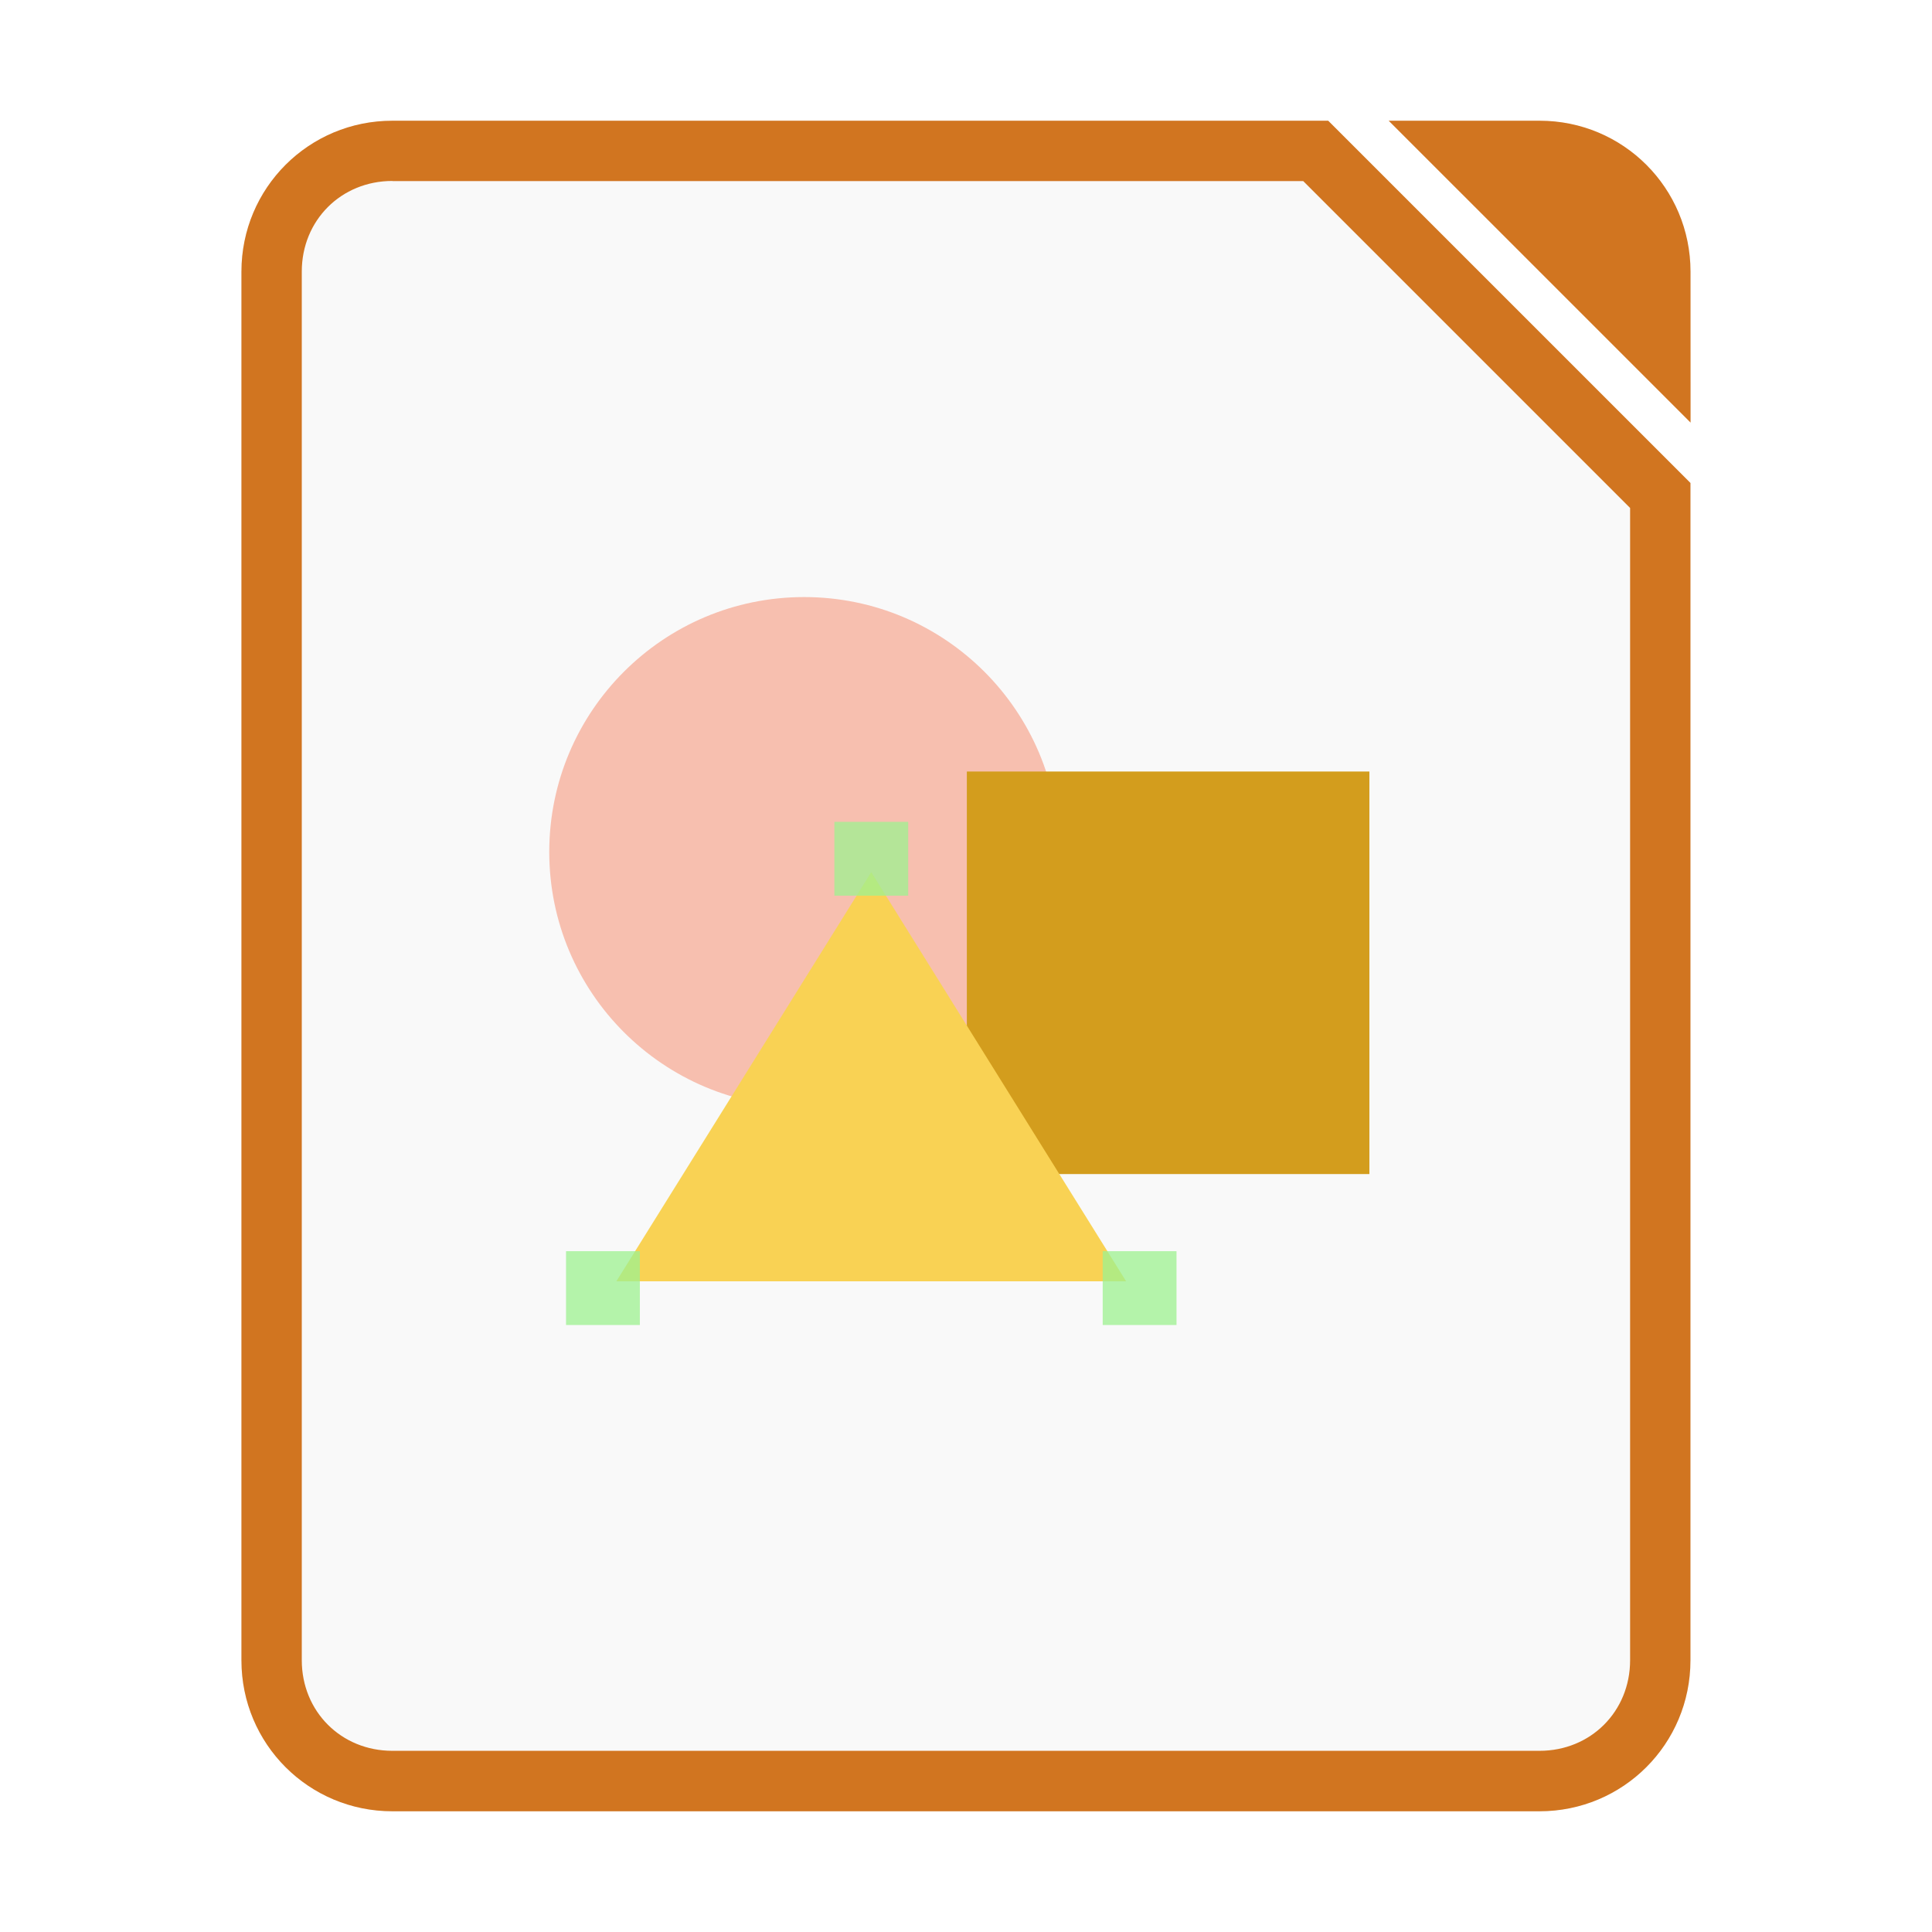
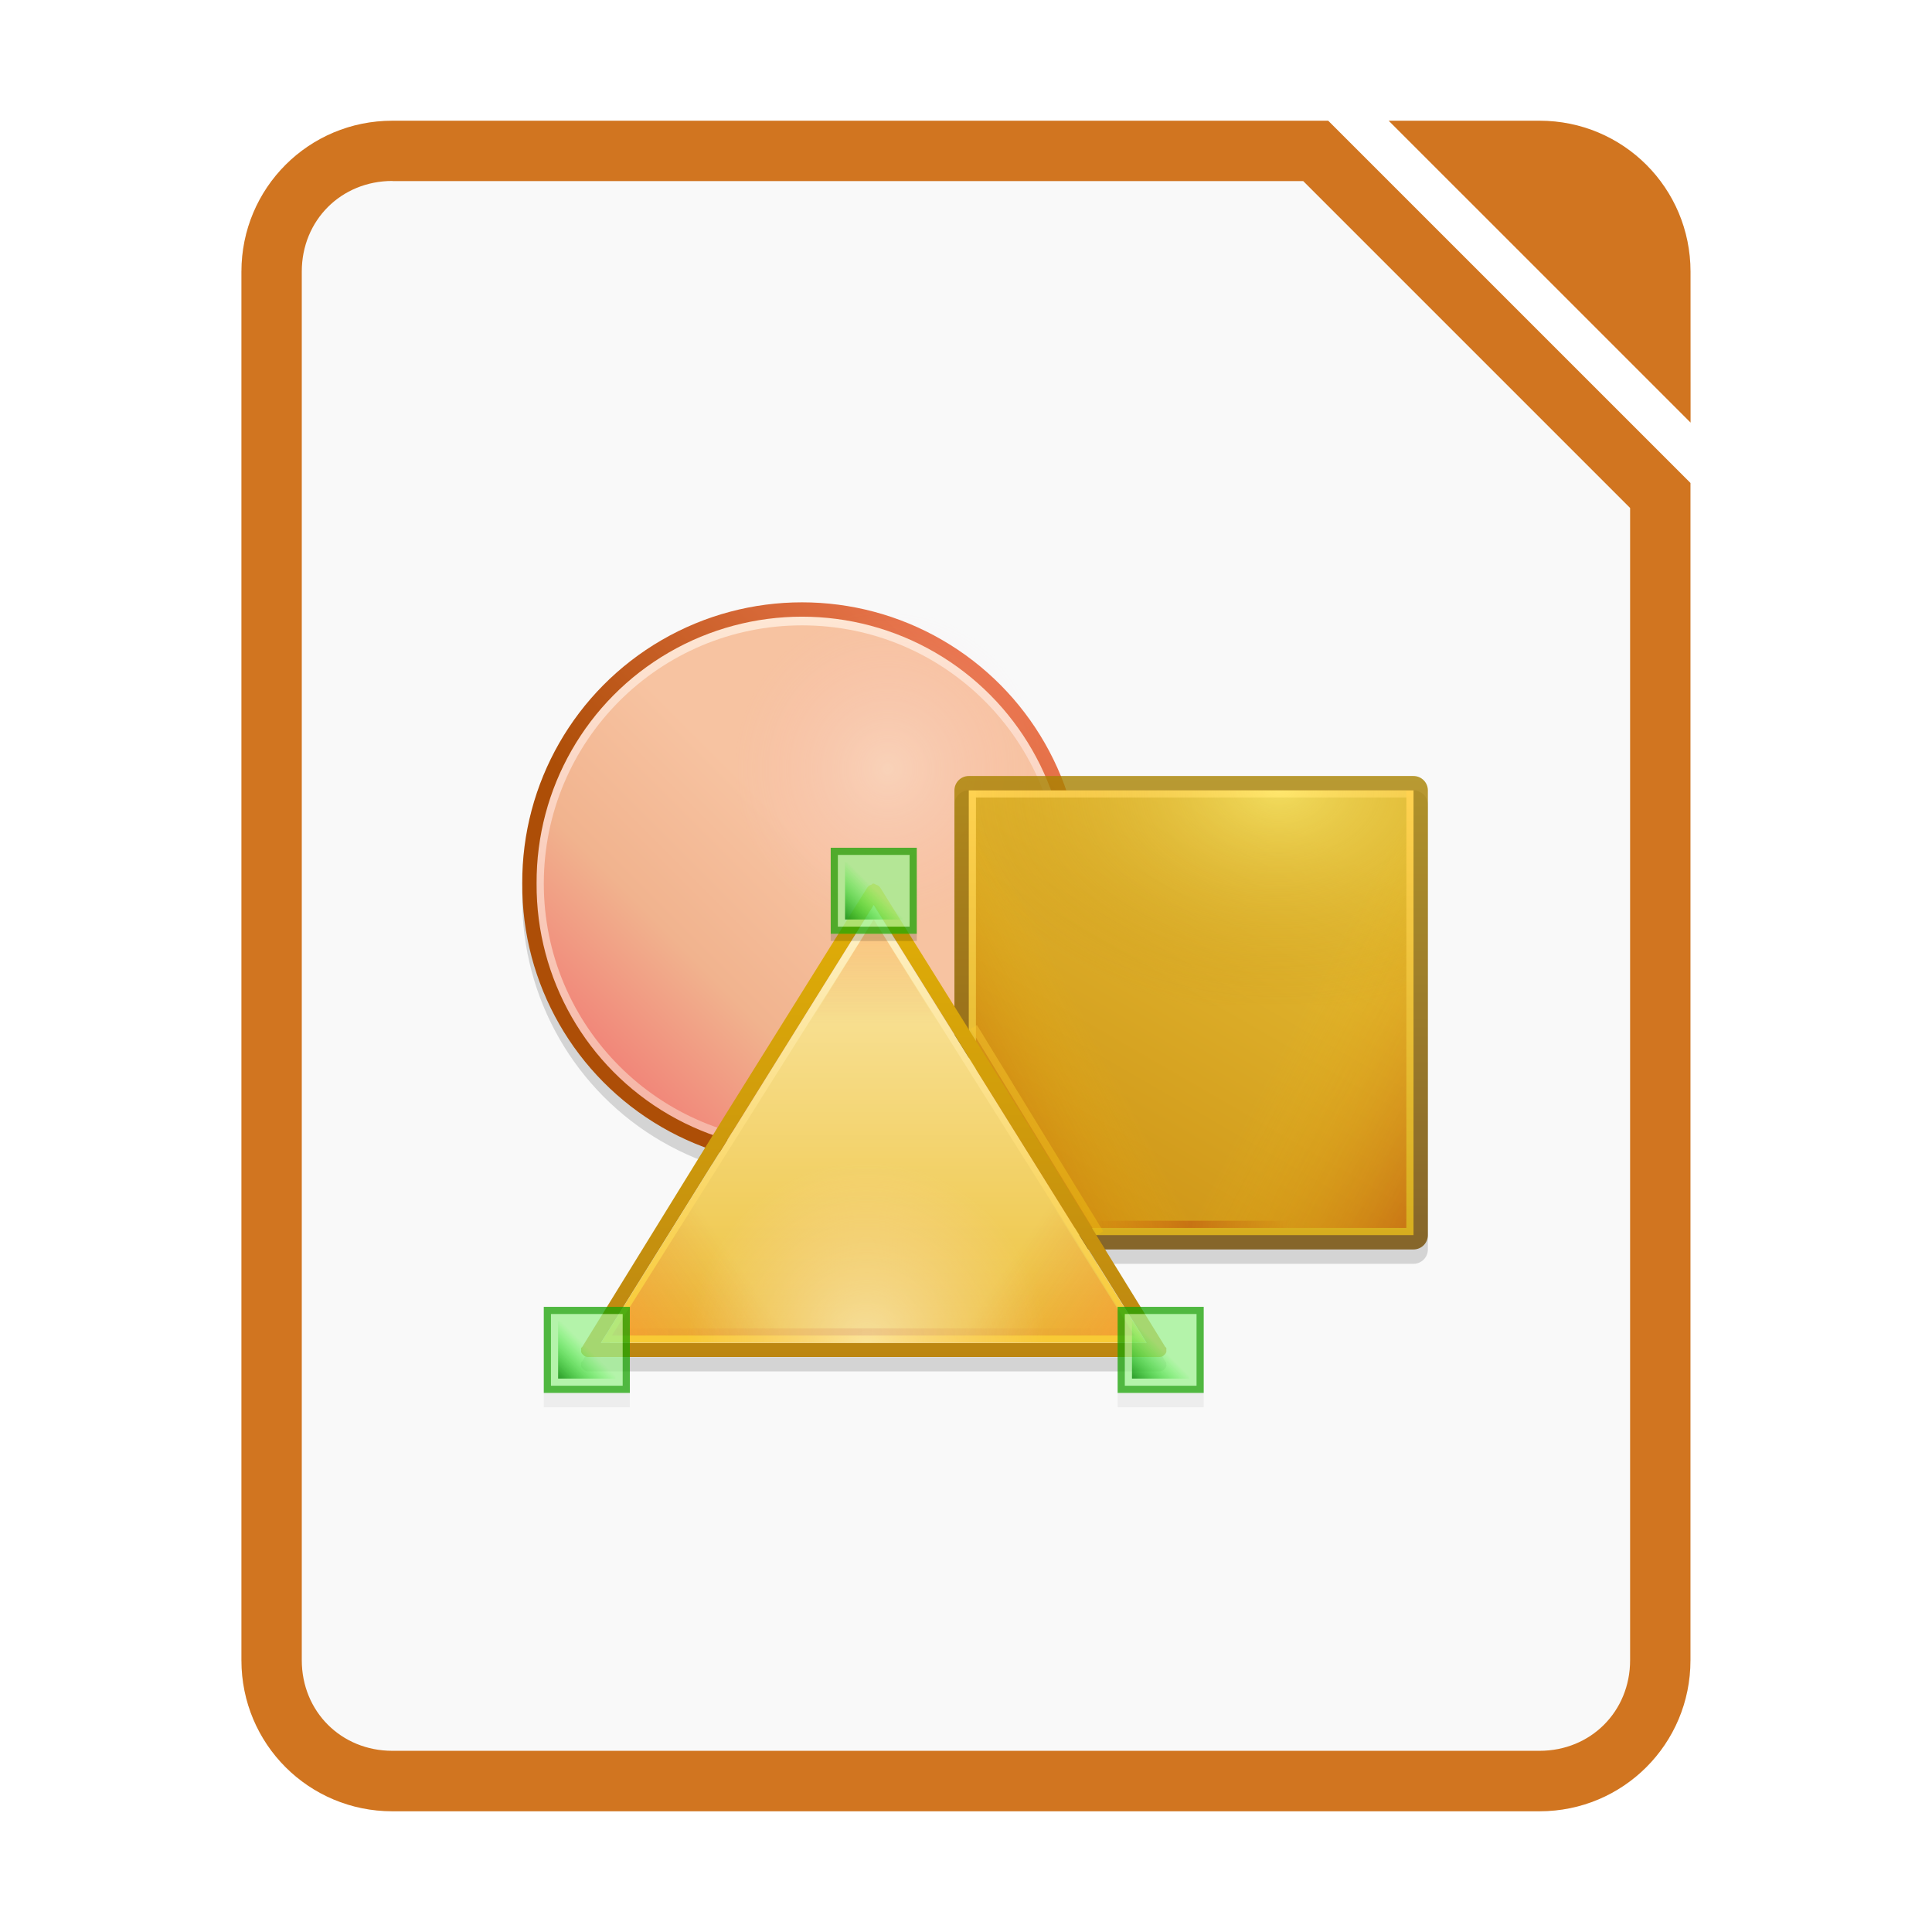
- <svg xmlns="http://www.w3.org/2000/svg" xmlns:xlink="http://www.w3.org/1999/xlink" width="64" height="64" version="1.1" viewBox="0 0 16.933 16.933">
-   <path d="m3.439 1.058c-0.733 0-1.323 0.59-1.323 1.323v12.171c0 0.733 0.59 1.323 1.323 1.323h10.054c0.733 0 1.323-0.59 1.323-1.323v-10.319l-3.175-3.175z" fill="#f9f9f9" fill-rule="evenodd" stroke-width=".265" style="paint-order:stroke fill markers" />
-   <path d="m3.439 1.058c-0.733 0-1.323 0.59-1.323 1.323v12.171c0 0.733 0.59 1.323 1.323 1.323h10.054c0.733 0 1.323-0.59 1.323-1.323v-10.319l-3.175-3.175zm0 0.529h7.983l2.865 2.865v10.099c0 0.449-0.345 0.794-0.794 0.794h-10.054c-0.449 0-0.794-0.345-0.794-0.794v-12.171c0-0.449 0.345-0.794 0.794-0.794z" color="#000000" color-rendering="auto" dominant-baseline="auto" fill="#d17520" image-rendering="auto" shape-rendering="auto" solid-color="#000000" style="font-feature-settings:normal;font-variant-alternates:normal;font-variant-caps:normal;font-variant-ligatures:normal;font-variant-numeric:normal;font-variant-position:normal;isolation:auto;mix-blend-mode:normal;paint-order:fill markers stroke;shape-padding:0;text-decoration-color:#000000;text-decoration-line:none;text-decoration-style:solid;text-indent:0;text-orientation:mixed;text-transform:none;white-space:normal" />
-   <path d="m12.171 1.058 2.646 2.646-3.75e-4 -1.323c-2.08e-4 -0.733-0.59-1.323-1.323-1.323z" fill="#d17520" fill-rule="evenodd" style="paint-order:stroke fill markers" />
-   <g>
-     <path d="m9.282 7.467a2.234 2.234 0 1 1-4.468 0 2.234 2.234 0 1 1 4.468 0z" color="#000000" enable-background="new" fill="#f7bfaf" />
-     <rect x="8.474" y="6.762" width="3.528" height="3.528" color="#000000" enable-background="new" fill="#d39d1d" />
-     <path d="m9.87 11.23h-4.468l2.234-3.586 1.117 1.793z" color="#000000" enable-background="new" fill="#f9d254" />
+ <svg xmlns="http://www.w3.org/2000/svg" xmlns:xlink="http://www.w3.org/1999/xlink" id="svg12705" viewBox="0 0 16.933 16.933" version="1.1" height="64" width="64">
+   <defs id="defs12709">
+     <clipPath clipPathUnits="userSpaceOnUse" id="clipPath994-5">
+       <path style="color:#000000;display:inline;overflow:visible;visibility:visible;fill:#cdcdcd;fill-opacity:1;fill-rule:nonzero;stroke:none;stroke-width:2;stroke-miterlimit:4;stroke-dasharray:none;stroke-opacity:1;marker:none;enable-background:accumulate" d="m 335.731,62 c -8.824,0 -9.774,0.906 -9.73,9.748 V 84 96.252 c -0.043,8.842 0.906,9.748 9.73,9.748 h 16.539 c 8.824,0 9.73,-0.906 9.73,-9.748 V 84 71.748 C 362.001,62.906 361.094,62 352.27,62 Z" id="path996-3" />
+     </clipPath>
+     <clipPath clipPathUnits="userSpaceOnUse" id="clipPath971">
+       <path style="color:#000000;display:inline;overflow:visible;visibility:visible;opacity:1;fill:#46a926;fill-opacity:1;fill-rule:nonzero;stroke:none;stroke-width:2;stroke-miterlimit:4;stroke-dasharray:none;stroke-opacity:1;marker:none;enable-background:accumulate" d="m 327.865,189 c -4.412,0 -4.887,0.453 -4.865,4.874 V 200 206.126 C 322.978,210.547 323.453,211 327.865,211 h 8.27 C 340.547,211 341,210.547 341,206.126 V 200 193.874 C 341,189.453 340.547,189 336.135,189 Z" id="path973" />
+     </clipPath>
+     <clipPath clipPathUnits="userSpaceOnUse" id="clipPath983">
+       <path id="path985" d="m 325.096,237 c -2.808,0 -3.11,0.288 -3.096,3.102 V 244 v 3.898 c -0.014,2.813 0.288,3.102 3.096,3.102 h 5.808 C 333.712,251 334,250.712 334,247.898 V 244 240.102 C 334,237.288 333.712,237 330.904,237 Z" style="color:#000000;display:inline;overflow:visible;visibility:visible;opacity:1;fill:#46a926;fill-opacity:1;fill-rule:nonzero;stroke:none;stroke-width:2;stroke-miterlimit:4;stroke-dasharray:none;stroke-opacity:1;marker:none;enable-background:accumulate" />
+     </clipPath>
+     <clipPath clipPathUnits="userSpaceOnUse" id="clipPath959">
+       <path style="color:#000000;display:inline;overflow:visible;visibility:visible;opacity:1;fill:#46a926;fill-opacity:1;fill-rule:nonzero;stroke:none;stroke-width:2;stroke-miterlimit:4;stroke-dasharray:none;stroke-opacity:1;marker:none;enable-background:accumulate" d="m 330.193,134 c -5.615,0 -6.22,0.577 -6.192,6.204 v 7.796 7.796 c -0.028,5.627 0.577,6.204 6.192,6.204 h 11.615 c 5.615,0 6.192,-0.577 6.192,-6.204 v -7.796 -7.796 c 0,-5.627 -0.577,-6.204 -6.192,-6.204 z" id="path961" />
+     </clipPath>
+     <linearGradient x1="1180.158" y1="688.526" x2="1180.158" y2="658.132" id="linearGradient21768-9" xlink:href="#linearGradient11255" gradientUnits="userSpaceOnUse" gradientTransform="matrix(2.047122,0,0,2.047122,-2294.328,-1241.3)" />
+     <linearGradient id="linearGradient11255">
+       <stop id="stop11257" style="stop-color:#f6b7a8;stop-opacity:1" offset="0" />
+       <stop id="stop11259" style="stop-color:#fee9d6;stop-opacity:1" offset="1" />
+     </linearGradient>
+     <linearGradient x1="1179.257" y1="678.058" x2="1195.142" y2="662.173" id="linearGradient21770-9" xlink:href="#linearGradient11332" gradientUnits="userSpaceOnUse" gradientTransform="matrix(2.047122,0,0,2.047122,-2294.328,-1241.3)" />
+     <linearGradient id="linearGradient11332">
+       <stop id="stop11334" style="stop-color:#ad4e07;stop-opacity:1" offset="0" />
+       <stop id="stop11336" style="stop-color:#e9744d;stop-opacity:1" offset="1" />
+     </linearGradient>
+     <linearGradient x1="1183.469" y1="671.49" x2="1168" y2="686.958" id="linearGradient21772-7" xlink:href="#linearGradient9658" gradientUnits="userSpaceOnUse" gradientTransform="matrix(1.939381,0,0,1.939381,-2166.702,-1168.518)" />
+     <linearGradient id="linearGradient9658">
+       <stop id="stop9660" style="stop-color:#f7c3a1;stop-opacity:1" offset="0" />
+       <stop id="stop9664" style="stop-color:#f1b38e;stop-opacity:1" offset="0.472" />
+       <stop id="stop9662" style="stop-color:#f17571;stop-opacity:1" offset="1" />
+     </linearGradient>
+     <radialGradient cx="-2578.688" cy="-1363.409" r="10" fx="-2578.688" fy="-1363.409" id="radialGradient21774-5" xlink:href="#linearGradient9652" gradientUnits="userSpaceOnUse" gradientTransform="matrix(1.901054,-2.2820059e-5,2.3600442e-5,1.968557,5043.403,2811.211)" />
+     <linearGradient id="linearGradient9652">
+       <stop id="stop9654" style="stop-color:#ffffff;stop-opacity:1" offset="0" />
+       <stop id="stop9656" style="stop-color:#ffbcd5;stop-opacity:0" offset="1" />
+     </linearGradient>
+     <linearGradient x1="1079.546" y1="-2650.276" x2="1079.546" y2="-2617.534" id="linearGradient21776" xlink:href="#linearGradient11458" gradientUnits="userSpaceOnUse" gradientTransform="matrix(1.777764,0,0,1.805115,-1712.832,4912.253)" />
+     <linearGradient id="linearGradient11458">
+       <stop id="stop11460" style="stop-color:#a88200;stop-opacity:1" offset="0" />
+       <stop id="stop11462" style="stop-color:#724a00;stop-opacity:1" offset="1" />
+     </linearGradient>
+     <linearGradient x1="1171.25" y1="-1513.388" x2="1171.25" y2="-1575.638" id="linearGradient21778" xlink:href="#linearGradient11513" gradientUnits="userSpaceOnUse" gradientTransform="matrix(0.8888821,0,0,0.8888821,-835.5049,1530.537)" />
+     <linearGradient id="linearGradient11513">
+       <stop id="stop11515" style="stop-color:#d7ae1e;stop-opacity:1" offset="0" />
+       <stop id="stop11517" style="stop-color:#ffd251;stop-opacity:1" offset="1" />
+     </linearGradient>
+     <linearGradient x1="1171" y1="-1562.104" x2="1138" y2="-1504.947" id="linearGradient21780" xlink:href="#linearGradient11503" gradientUnits="userSpaceOnUse" gradientTransform="matrix(0.8888821,0,0,0.8888821,-835.5049,1530.537)" />
+     <linearGradient id="linearGradient11503">
+       <stop id="stop11505" style="stop-color:#e4bc33;stop-opacity:1" offset="0" />
+       <stop id="stop11507" style="stop-color:#cd9215;stop-opacity:1" offset="1" />
+     </linearGradient>
+     <linearGradient x1="529.25" y1="-1568.638" x2="535" y2="-1574.638" id="linearGradient21782" xlink:href="#linearGradient9569" gradientUnits="userSpaceOnUse" gradientTransform="matrix(2.222205,0,0,4.444428,-1380.923,7155.898)" />
+     <linearGradient id="linearGradient9569">
+       <stop id="stop9571" style="stop-color:#b42c00;stop-opacity:1" offset="0" />
+       <stop id="stop9573" style="stop-color:#ffc600;stop-opacity:0" offset="1" />
+     </linearGradient>
+     <linearGradient x1="529.25" y1="-1568.638" x2="535" y2="-1574.638" id="linearGradient21784" xlink:href="#linearGradient9569" gradientUnits="userSpaceOnUse" gradientTransform="matrix(2.222205,0,0,4.444428,-1023.503,7155.898)" />
+     <linearGradient x1="1065.75" y1="-1561.392" x2="1065.75" y2="-1495.638" id="linearGradient21786" xlink:href="#linearGradient16819" gradientUnits="userSpaceOnUse" gradientTransform="matrix(0.8888821,0,0,0.8888821,-835.7258,1529.648)" />
+     <linearGradient id="linearGradient16819">
+       <stop id="stop16821" style="stop-color:#e2b006;stop-opacity:1" offset="0" />
+       <stop id="stop16823" style="stop-color:#bc8611;stop-opacity:1" offset="1" />
+     </linearGradient>
+     <linearGradient x1="1162.591" y1="900.186" x2="1162.591" y2="887.434" id="linearGradient21788-7" xlink:href="#linearGradient11674" gradientUnits="userSpaceOnUse" gradientTransform="matrix(4.134297,0,0,3.831669,-4664.683,-3252.822)" />
+     <linearGradient id="linearGradient11674">
+       <stop id="stop11676" style="stop-color:#f8ca35;stop-opacity:1" offset="0" />
+       <stop id="stop11678" style="stop-color:#fef0c4;stop-opacity:1" offset="1" />
+     </linearGradient>
+     <linearGradient x1="1162.175" y1="900.717" x2="1162.175" y2="887.071" id="linearGradient21790-1" xlink:href="#linearGradient11612" gradientUnits="userSpaceOnUse" gradientTransform="matrix(3.971108,0,0,3.643226,-4475.049,-3083.979)" />
+     <linearGradient id="linearGradient11612">
+       <stop id="stop11614" style="stop-color:#edc33e;stop-opacity:1" offset="0" />
+       <stop id="stop11616" style="stop-color:#fae6a5;stop-opacity:1" offset="1" />
+     </linearGradient>
+     <linearGradient id="linearGradient11704">
+       <stop id="stop11706" style="stop-color:#ff6a1e;stop-opacity:1" offset="0" />
+       <stop id="stop11708" style="stop-color:#d45500;stop-opacity:0" offset="1" />
+     </linearGradient>
+     <radialGradient cx="-1535.455" cy="-853" r="10" fx="-1535.455" fy="-853" id="radialGradient21796-5" xlink:href="#linearGradient10138" gradientUnits="userSpaceOnUse" gradientTransform="matrix(-2.302587,0,0,-2.222205,-3336.537,-2034.03)" />
+     <linearGradient id="linearGradient10138">
+       <stop id="stop10140" style="stop-color:#ffffff;stop-opacity:1" offset="0" />
+       <stop id="stop10142" style="stop-color:#ffd5d5;stop-opacity:0" offset="1" />
+     </linearGradient>
+     <linearGradient x1="1162" y1="889.006" x2="1162" y2="900.717" id="linearGradient21798-3" xlink:href="#linearGradient11704" gradientUnits="userSpaceOnUse" gradientTransform="matrix(0.9791748,0,0,0.9108019,-998.425,-661.5087)" />
+     <linearGradient x1="-17" y1="-1194.638" x2="144" y2="-1194.638" id="linearGradient21800" xlink:href="#linearGradient11804" gradientUnits="userSpaceOnUse" gradientTransform="matrix(0.1545882,0,0,0.8888821,168.8964,1245.206)" />
+     <linearGradient id="linearGradient11804">
+       <stop id="stop11806" style="stop-color:#d40000;stop-opacity:0" offset="0" />
+       <stop id="stop11808" style="stop-color:#aa0000;stop-opacity:1" offset="0.493" />
+       <stop id="stop11810" style="stop-color:#aa0000;stop-opacity:0" offset="1" />
+     </linearGradient>
+     <linearGradient id="linearGradient8903">
+       <stop id="stop8905" style="stop-color:#008000;stop-opacity:1" offset="0" />
+       <stop id="stop8907" style="stop-color:#00ff00;stop-opacity:0" offset="1" />
+     </linearGradient>
+     <linearGradient x1="-17" y1="-1194.638" x2="144" y2="-1194.638" id="linearGradient21804" xlink:href="#linearGradient11804" gradientUnits="userSpaceOnUse" gradientTransform="matrix(0.3975134,0,0,0.8888821,112.3559,1258.539)" />
+     <linearGradient x1="1171.25" y1="-1513.388" x2="1171.25" y2="-1575.638" id="linearGradient21806" xlink:href="#linearGradient11513-4" gradientUnits="userSpaceOnUse" gradientTransform="matrix(0.8888821,0,0,0.8888821,-835.5049,1531.025)" />
+     <linearGradient id="linearGradient11513-4">
+       <stop id="stop11515-4" style="stop-color:#ecbb10;stop-opacity:1" offset="0" />
+       <stop id="stop11517-6" style="stop-color:#ffd251;stop-opacity:1" offset="1" />
+     </linearGradient>
+     <radialGradient cx="-1535.213" cy="-848.917" r="10" fx="-1535.213" fy="-848.917" id="radialGradient21808-1" xlink:href="#linearGradient9563" gradientUnits="userSpaceOnUse" gradientTransform="matrix(-2.763099,0,0,-4.021978,-4371.92,-3603.919)" />
+     <linearGradient id="linearGradient9563">
+       <stop id="stop9565" style="stop-color:#fffb88;stop-opacity:1" offset="0" />
+       <stop id="stop9567" style="stop-color:#b97f00;stop-opacity:0" offset="1" />
+     </linearGradient>
+     <linearGradient id="linearGradient7707">
+       <stop offset="0" style="stop-color:#d98027;stop-opacity:1" id="stop7703" />
+       <stop offset="1" style="stop-color:#be5e0f;stop-opacity:1" id="stop7705" />
+     </linearGradient>
+     <linearGradient id="linearGradient6989-5">
+       <stop id="stop6991-5" offset="0" style="stop-color: rgb(240, 158, 111); stop-opacity: 1;" />
+       <stop id="stop6993-1" offset="1" style="stop-color: rgb(249, 207, 181); stop-opacity: 1;" />
+     </linearGradient>
+     <linearGradient id="linearGradient10125-8">
+       <stop style="stop-color: rgb(201, 156, 0); stop-opacity: 1;" offset="0" id="stop10127-5" />
+       <stop style="stop-color: rgb(135, 105, 0); stop-opacity: 1;" offset="1" id="stop10129-5" />
+     </linearGradient>
+     <linearGradient id="linearGradient6975-88">
+       <stop id="stop6977-8" offset="0" style="stop-color: rgb(245, 206, 83); stop-opacity: 1;" />
+       <stop id="stop6979-6" offset="1" style="stop-color: rgb(253, 233, 169); stop-opacity: 1;" />
+     </linearGradient>
+     <linearGradient gradientTransform="matrix(2.047122,0,0,2.047122,-2294.328,-1241.3)" gradientUnits="userSpaceOnUse" xlink:href="#linearGradient11255" id="linearGradient21768-9-8" y2="658.132" x2="1180.158" y1="688.526" x1="1180.158" />
+     <linearGradient gradientTransform="matrix(2.047122,0,0,2.047122,-2294.328,-1241.3)" gradientUnits="userSpaceOnUse" xlink:href="#linearGradient11332" id="linearGradient21770-9-8" y2="662.173" x2="1195.142" y1="678.058" x1="1179.257" />
+     <linearGradient gradientTransform="matrix(1.939381,0,0,1.939381,-2166.702,-1168.518)" gradientUnits="userSpaceOnUse" xlink:href="#linearGradient9658" id="linearGradient21772-7-1" y2="686.958" x2="1168" y1="671.49" x1="1183.469" />
+     <radialGradient gradientTransform="matrix(1.901054,-2.2820059e-5,2.3600442e-5,1.968557,5043.403,2811.211)" gradientUnits="userSpaceOnUse" xlink:href="#linearGradient9652" id="radialGradient21774-5-6" fy="-1363.409" fx="-2578.688" r="10" cy="-1363.409" cx="-2578.688" />
+     <linearGradient gradientTransform="matrix(1.777764,0,0,1.805115,-1712.832,4912.253)" gradientUnits="userSpaceOnUse" xlink:href="#linearGradient11458" id="linearGradient21776-8" y2="-2617.534" x2="1079.546" y1="-2650.276" x1="1079.546" />
+     <linearGradient gradientTransform="matrix(0.8888821,0,0,0.8888821,-835.5049,1530.537)" gradientUnits="userSpaceOnUse" xlink:href="#linearGradient11513" id="linearGradient21778-6" y2="-1575.638" x2="1171.25" y1="-1513.388" x1="1171.25" />
+     <linearGradient gradientTransform="matrix(0.8888821,0,0,0.8888821,-835.5049,1530.537)" gradientUnits="userSpaceOnUse" xlink:href="#linearGradient11503" id="linearGradient21780-9" y2="-1504.947" x2="1138" y1="-1562.104" x1="1171" />
+     <linearGradient gradientTransform="matrix(2.222205,0,0,4.444428,-1380.923,7155.898)" gradientUnits="userSpaceOnUse" xlink:href="#linearGradient9569" id="linearGradient21782-4" y2="-1574.638" x2="535" y1="-1568.638" x1="529.25" />
+     <linearGradient gradientTransform="matrix(2.222205,0,0,4.444428,-1023.503,7155.898)" gradientUnits="userSpaceOnUse" xlink:href="#linearGradient9569" id="linearGradient21784-1" y2="-1574.638" x2="535" y1="-1568.638" x1="529.25" />
+     <linearGradient gradientTransform="matrix(0.8888821,0,0,0.8888821,-835.7258,1529.648)" gradientUnits="userSpaceOnUse" xlink:href="#linearGradient16819" id="linearGradient21786-7" y2="-1495.638" x2="1065.75" y1="-1561.392" x1="1065.75" />
+     <linearGradient gradientTransform="matrix(4.134297,0,0,3.831669,-4664.683,-3252.822)" gradientUnits="userSpaceOnUse" xlink:href="#linearGradient11674" id="linearGradient21788-7-2" y2="887.434" x2="1162.591" y1="900.186" x1="1162.591" />
+     <linearGradient gradientTransform="matrix(3.971108,0,0,3.643226,-4475.049,-3083.979)" gradientUnits="userSpaceOnUse" xlink:href="#linearGradient11612" id="linearGradient21790-1-1" y2="887.071" x2="1162.175" y1="900.717" x1="1162.175" />
+     <linearGradient gradientTransform="matrix(1.323705,0,0,1.214409,-1420.393,-896.3069)" y2="893.35" x2="1165.548" y1="899.985" x1="1155.005" gradientUnits="userSpaceOnUse" id="linearGradient3402-1" xlink:href="#linearGradient11704" />
+     <linearGradient gradientTransform="matrix(-1.323705,0,0,1.214409,1699.002,-896.3069)" y2="893.35" x2="1165.548" y1="899.985" x1="1155.005" gradientUnits="userSpaceOnUse" id="linearGradient4819-4" xlink:href="#linearGradient11704" />
+     <radialGradient gradientTransform="matrix(-2.302587,0,0,-2.222205,-3336.537,-2034.03)" gradientUnits="userSpaceOnUse" xlink:href="#linearGradient10138" id="radialGradient21796-5-2" fy="-853" fx="-1535.455" r="10" cy="-853" cx="-1535.455" />
+     <linearGradient gradientTransform="matrix(0.9791748,0,0,0.9108019,-998.425,-661.5087)" gradientUnits="userSpaceOnUse" xlink:href="#linearGradient11704" id="linearGradient21798-3-9" y2="900.717" x2="1162" y1="889.006" x1="1162" />
+     <linearGradient gradientTransform="matrix(0.1545882,0,0,0.8888821,168.8964,1245.206)" gradientUnits="userSpaceOnUse" xlink:href="#linearGradient11804" id="linearGradient21800-1" y2="-1194.638" x2="144" y1="-1194.638" x1="-17" />
+     <linearGradient y2="-1574.826" x2="535.438" y1="-1568.638" x1="529.25" gradientTransform="matrix(0.5925884,0,0,0.5925884,-213.2123,1132.425)" gradientUnits="userSpaceOnUse" id="linearGradient3615-1" xlink:href="#linearGradient8903" />
+     <linearGradient gradientTransform="matrix(0.3975134,0,0,0.8888821,112.3559,1258.539)" gradientUnits="userSpaceOnUse" xlink:href="#linearGradient11804" id="linearGradient21804-7" y2="-1194.638" x2="144" y1="-1194.638" x1="-17" />
+     <linearGradient gradientTransform="matrix(0.8888821,0,0,0.8888821,-835.5049,1531.025)" gradientUnits="userSpaceOnUse" xlink:href="#linearGradient11513-4" id="linearGradient21806-7" y2="-1575.638" x2="1171.25" y1="-1513.388" x1="1171.25" />
+     <radialGradient gradientTransform="matrix(-2.763099,0,0,-4.021978,-4371.92,-3603.919)" gradientUnits="userSpaceOnUse" xlink:href="#linearGradient9563" id="radialGradient21808-1-6" fy="-848.917" fx="-1535.213" r="10" cy="-848.917" cx="-1535.213" />
+   </defs>
+   <g id="g16206">
+     <g id="g12716">
+       <path id="path12684" style="paint-order:stroke fill markers" stroke-width=".265" fill-rule="evenodd" fill="#f9f9f9" d="m3.439 1.058c-0.733 0-1.323 0.59-1.323 1.323v12.171c0 0.733 0.59 1.323 1.323 1.323h10.054c0.733 0 1.323-0.59 1.323-1.323v-10.319l-3.175-3.175z" />
+       <path id="path12686" style="font-feature-settings:normal;font-variant-alternates:normal;font-variant-caps:normal;font-variant-ligatures:normal;font-variant-numeric:normal;font-variant-position:normal;isolation:auto;mix-blend-mode:normal;paint-order:fill markers stroke;shape-padding:0;text-decoration-color:#000000;text-decoration-line:none;text-decoration-style:solid;text-indent:0;text-orientation:mixed;text-transform:none;white-space:normal" solid-color="#000000" shape-rendering="auto" image-rendering="auto" fill="#d17520" dominant-baseline="auto" color-rendering="auto" color="#000000" d="m3.439 1.058c-0.733 0-1.323 0.59-1.323 1.323v12.171c0 0.733 0.59 1.323 1.323 1.323h10.054c0.733 0 1.323-0.59 1.323-1.323v-10.319l-3.175-3.175zm0 0.529h7.983l2.865 2.865v10.099c0 0.449-0.345 0.794-0.794 0.794h-10.054c-0.449 0-0.794-0.345-0.794-0.794v-12.171c0-0.449 0.345-0.794 0.794-0.794z" />
+       <path id="path12688" style="paint-order:stroke fill markers" fill-rule="evenodd" fill="#d17520" d="m12.171 1.058 2.646 2.646-3.75e-4 -1.323c-2.08e-4 -0.733-0.59-1.323-1.323-1.323z" />
+     </g>
+     <g id="g15736" style="display:inline;enable-background:new" transform="matrix(0.07072964,0,0,0.07072964,-2.200243,-2.266363)">
+       <path transform="translate(-1.7899959e-6)" style="color:#000000;display:inline;overflow:visible;visibility:visible;opacity:0.15;fill:none;stroke:#000000;stroke-width:1.778;stroke-miterlimit:4;stroke-dasharray:none;marker:none;enable-background:new" id="path11302" d="m 164.266,143.309 a 33.778,33.778 0 1 1 -67.555,0 33.778,33.778 0 1 1 67.555,0 z" />
+       <path transform="translate(-1.7899959e-6)" style="color:#000000;display:inline;overflow:visible;visibility:visible;fill:url(#linearGradient21768-9-8);fill-opacity:1;fill-rule:nonzero;stroke:url(#linearGradient21770-9-8);stroke-width:1.778;stroke-miterlimit:4;stroke-dasharray:none;marker:none;enable-background:new" id="path10779" d="m 164.266,141.531 a 33.778,33.778 0 1 1 -67.555,0 33.778,33.778 0 1 1 67.555,0 z" />
+       <path transform="translate(-1.7899959e-6)" style="color:#000000;display:inline;overflow:visible;visibility:visible;fill:url(#linearGradient21772-7-1);fill-opacity:1;fill-rule:nonzero;stroke:none;stroke-width:3.765;marker:none;enable-background:new" id="path8594" d="m 162.494,141.534 a 32,32 0 1 1 -64,0 32,32 0 1 1 64,0 z" />
+       <path transform="translate(-1.7899959e-6)" style="color:#000000;font-style:normal;font-variant:normal;font-weight:normal;font-stretch:normal;font-size:medium;line-height:normal;font-family:Sans;text-indent:0pt;text-align:start;text-decoration:none;text-decoration-line:none;letter-spacing:normal;word-spacing:normal;text-transform:none;direction:ltr;text-anchor:start;display:inline;overflow:visible;visibility:visible;opacity:0.15;fill:#000000;fill-opacity:1;fill-rule:nonzero;stroke:none;stroke-width:0.378;marker:none;enable-background:new" id="path11694" d="m 139.243,143.316 a 0.92,0.854 0 0 0 -0.136,0.126 0.92,0.854 0 0 0 -0.541,0.377 l -17.722,28.389 -17.588,28.515 a 0.92,0.854 0 0 0 -0.135,0.126 0.92,0.854 0 0 0 0,0.251 0.92,0.854 0 0 0 0,0.251 0.92,0.854 0 0 0 0.135,0.251 0.92,0.854 0 0 0 0.136,0.126 0.92,0.854 0 0 0 0.136,0.126 0.92,0.854 0 0 0 0.541,0.126 h 35.309 35.309 a 0.92,0.854 0 0 0 0.541,-0.126 0.92,0.854 0 0 0 0.136,-0.126 0.92,0.854 0 0 0 0.135,-0.126 0.92,0.854 0 0 0 0.135,-0.251 0.92,0.854 0 0 0 0,-0.251 0.92,0.854 0 0 0 0,-0.251 0.92,0.854 0 0 0 -0.135,-0.126 l -17.588,-28.515 -17.722,-28.389 a 0.92,0.854 0 0 0 -0.541,-0.377 0.92,0.854 0 0 0 -0.271,-0.126 0.92,0.854 0 0 0 -0.135,0 z m 0.135,2.638 16.911,27.133 16.911,27.133 h -33.821 -33.821 l 16.911,-27.133 z" />
+       <path transform="translate(-1.7899959e-6)" style="color:#000000;display:inline;overflow:visible;visibility:visible;opacity:0.25;fill:url(#radialGradient21774-5-6);fill-opacity:1;fill-rule:nonzero;stroke:none;stroke-width:19.551;marker:none;enable-background:new" id="path9581" d="m 160.711,127.317 a 19.555,19.555 0 1 1 -39.111,0 19.555,19.555 0 1 1 39.111,0 z" />
+       <rect transform="translate(-1.7899959e-6)" style="color:#000000;display:inline;overflow:visible;visibility:visible;opacity:0.15;fill:#000000;fill-opacity:1;fill-rule:nonzero;stroke:none;stroke-width:1.778;marker:none;enable-background:new" id="rect11555" y="129.981" x="149.377" ry="1.778" rx="1.778" height="58.666" width="58.666" />
+       <rect transform="translate(-1.7899959e-6)" style="color:#000000;display:inline;overflow:visible;visibility:visible;opacity:0.8;fill:url(#linearGradient21776-8);fill-opacity:1;fill-rule:nonzero;stroke:none;stroke-width:1.778;marker:none;enable-background:new" id="rect11340" y="128.203" x="149.377" ry="1.778" rx="1.778" height="58.666" width="58.666" />
+       <rect transform="translate(-1.7899959e-6)" style="color:#000000;display:inline;overflow:visible;visibility:visible;fill:url(#linearGradient21778-6);fill-opacity:1;fill-rule:nonzero;stroke:none;stroke-width:1.778;marker:none;enable-background:new" id="rect11386" y="129.981" x="151.154" height="55.111" width="55.111" />
+       <rect transform="translate(-1.7899959e-6)" style="color:#000000;display:inline;overflow:visible;visibility:visible;fill:url(#linearGradient21780-9);fill-opacity:1;fill-rule:nonzero;stroke:none;stroke-width:1.778;marker:none;enable-background:new" id="rect10785" y="130.869" x="152.043" height="53.333" width="53.333" />
+       <rect style="color:#000000;display:inline;overflow:visible;visibility:visible;opacity:0.35;fill:url(#linearGradient21782-4);fill-opacity:1;fill-rule:nonzero;stroke:none;stroke-width:14.219;marker:none;enable-background:new" id="rect11519" transform="matrix(-1,0,0,1,-1.7899959e-6,3.1937637e-6)" y="130.869" x="-205.376" height="53.333" width="26.666" />
+       <rect transform="translate(-1.7899959e-6)" style="color:#000000;display:inline;overflow:visible;visibility:visible;opacity:0.5;fill:url(#linearGradient21784-1);fill-opacity:1;fill-rule:nonzero;stroke:none;stroke-width:14.219;marker:none;enable-background:new" id="rect11529" y="130.869" x="152.043" height="53.333" width="26.666" />
+       <path transform="translate(-1.7899959e-6)" style="color:#000000;font-style:normal;font-variant:normal;font-weight:normal;font-stretch:normal;font-size:medium;line-height:normal;font-family:Sans;text-indent:0pt;text-align:start;text-decoration:none;text-decoration-line:none;letter-spacing:normal;word-spacing:normal;text-transform:none;direction:ltr;text-anchor:start;display:inline;overflow:visible;visibility:visible;fill:url(#linearGradient21786-7);fill-opacity:1;fill-rule:nonzero;stroke:none;stroke-width:0.378;marker:none;enable-background:new" id="path10787" d="m 139.243,141.538 a 0.92,0.854 0 0 0 -0.136,0.126 0.92,0.854 0 0 0 -0.541,0.377 l -17.722,28.389 -17.588,28.515 a 0.92,0.854 0 0 0 -0.135,0.126 0.92,0.854 0 0 0 0,0.251 0.92,0.854 0 0 0 0,0.251 0.92,0.854 0 0 0 0.135,0.251 0.92,0.854 0 0 0 0.136,0.126 0.92,0.854 0 0 0 0.136,0.126 0.92,0.854 0 0 0 0.541,0.126 h 35.309 35.309 a 0.92,0.854 0 0 0 0.541,-0.126 0.92,0.854 0 0 0 0.136,-0.126 0.92,0.854 0 0 0 0.135,-0.126 0.92,0.854 0 0 0 0.135,-0.251 0.92,0.854 0 0 0 0,-0.251 0.92,0.854 0 0 0 0,-0.251 0.92,0.854 0 0 0 -0.135,-0.126 l -17.588,-28.515 -17.722,-28.389 a 0.92,0.854 0 0 0 -0.541,-0.377 0.92,0.854 0 0 0 -0.271,-0.126 0.92,0.854 0 0 0 -0.135,0 z m 0.135,2.638 16.911,27.133 16.911,27.133 h -33.821 -33.821 l 16.911,-27.133 z" />
+       <path transform="translate(-1.7899959e-6)" style="color:#000000;display:inline;overflow:visible;visibility:visible;fill:url(#linearGradient21788-7-2);fill-opacity:1;fill-rule:nonzero;stroke:none;stroke-width:1.692;marker:none;enable-background:new" id="path4565" d="m 173.148,198.427 h -33.778 -33.778 l 16.889,-27.111 16.889,-27.111 16.889,27.111 z" />
+       <path transform="translate(-1.7899959e-6)" style="color:#000000;display:inline;overflow:visible;visibility:visible;fill:url(#linearGradient21790-1-1);fill-opacity:1;fill-rule:nonzero;stroke:none;stroke-width:3.233;marker:none;enable-background:new" id="path10795" d="m 171.822,197.536 h -32.444 -32.444 l 16.222,-25.778 16.222,-25.778 16.222,25.778 z" />
+       <path transform="translate(-1.7899959e-6)" style="color:#000000;display:inline;overflow:visible;visibility:visible;opacity:0.35;fill:url(#linearGradient3402-1);fill-opacity:1;fill-rule:nonzero;stroke:none;stroke-width:1.078;marker:none;enable-background:new" id="path11700" d="m 128.567,197.531 h -10.815 -10.815 l 5.407,-8.593 5.407,-8.593 5.407,8.593 z" />
+       <path transform="translate(-1.7899959e-6)" style="color:#000000;display:inline;overflow:visible;visibility:visible;opacity:0.35;fill:url(#linearGradient4819-4);fill-opacity:1;fill-rule:nonzero;stroke:none;stroke-width:1.078;marker:none;enable-background:new" id="path11712" d="m 150.041,197.531 h 10.815 10.815 l -5.407,-8.593 -5.407,-8.593 -5.407,8.593 z" />
+       <rect style="color:#000000;display:inline;overflow:visible;visibility:visible;opacity:0.5;fill:url(#radialGradient21796-5-2);fill-opacity:1;fill-rule:nonzero;stroke:none;stroke-width:14.219;marker:none;enable-background:new" id="rect9545" transform="rotate(90,2.5081203e-6,-1.5981161e-6)" y="-160.711" x="176.202" height="44.444" width="22.222" />
+       <path transform="translate(-1.7899959e-6)" style="color:#000000;display:inline;overflow:visible;visibility:visible;opacity:0.25;fill:url(#linearGradient21798-3-9);fill-opacity:1;fill-rule:nonzero;stroke:none;stroke-width:1.078;marker:none;enable-background:new" id="path11722" d="m 147.376,158.866 h -8 -8 l 4,-6.444 4,-6.444 4,6.444 z" />
+       <rect transform="translate(-1.7899959e-6)" style="color:#000000;display:inline;overflow:visible;visibility:visible;opacity:0.75;fill:#9ef290;fill-opacity:1;fill-rule:nonzero;stroke:#18a303;stroke-width:0.889;stroke-linecap:butt;stroke-linejoin:miter;stroke-miterlimit:4;stroke-dasharray:none;stroke-dashoffset:0;stroke-opacity:1;marker:none;enable-background:new" id="rect10793" y="194.424" x="98.934" height="9.778" width="9.778" />
+       <path transform="translate(-1.7899959e-6)" style="color:#000000;display:inline;overflow:visible;visibility:visible;fill:none;stroke:none;stroke-width:1.778;marker:none;enable-background:new" id="path10797" d="m 166.265,185.98 h 40.889 v -56.888 h -56.888 v 31.289 z" />
+       <rect transform="translate(-1.7899959e-6)" style="color:#000000;display:inline;overflow:visible;visibility:visible;opacity:0.25;fill:url(#linearGradient21800-1);fill-opacity:1;fill-rule:nonzero;stroke:none;stroke-width:0.889;marker:none;enable-background:new" id="rect11537" y="183.313" x="166.266" height="0.889" width="24.889" />
+       <rect transform="translate(-1.7899959e-6)" style="color:#000000;display:inline;overflow:visible;visibility:visible;opacity:0.15;fill:#000000;fill-opacity:1;fill-rule:nonzero;stroke:none;stroke-width:0.889;marker:none;enable-background:new" id="rect11551" y="147.758" x="134.045" height="0.889" width="10.667" />
+       <rect transform="translate(-1.7899959e-6)" style="color:#000000;display:inline;overflow:visible;visibility:visible;opacity:0.75;fill:url(#linearGradient3615-1);fill-opacity:1;fill-rule:nonzero;stroke:none;stroke-width:14.219;marker:none;enable-background:new" id="rect11639" y="195.758" x="100.267" height="7.111" width="7.111" />
+       <rect transform="translate(-1.7899959e-6)" style="color:#000000;display:inline;overflow:visible;visibility:visible;opacity:0.05;fill:#000000;fill-opacity:1;fill-rule:nonzero;stroke:none;stroke-width:0.889;marker:none;enable-background:new" id="rect11641" y="204.647" x="98.489" height="1.778" width="10.667" />
+       <rect transform="translate(-1.7899959e-6)" style="color:#000000;display:inline;overflow:visible;visibility:visible;opacity:0.1;fill:url(#linearGradient21804-7);fill-opacity:1;fill-rule:nonzero;stroke:none;stroke-width:0.889;marker:none;enable-background:new" id="rect11812" y="196.646" x="105.6" height="0.889" width="64" />
+       <path transform="translate(-1.7899959e-6)" style="color:#000000;font-style:normal;font-variant:normal;font-weight:normal;font-stretch:normal;font-size:medium;line-height:normal;font-family:Sans;text-indent:0pt;text-align:start;text-decoration:none;text-decoration-line:none;letter-spacing:normal;word-spacing:normal;text-transform:none;direction:ltr;text-anchor:start;display:inline;overflow:visible;visibility:visible;opacity:0.5;fill:url(#linearGradient21806-7);fill-opacity:1;fill-rule:nonzero;stroke:none;stroke-width:1.778;marker:none;enable-background:new" id="path11854" d="m 152.165,159.064 -0.778,0.472 15.644,25.555 0.778,-0.472 z" />
+       <rect style="color:#000000;display:inline;overflow:visible;visibility:visible;opacity:0.5;fill:url(#radialGradient21808-1-6);fill-opacity:1;fill-rule:nonzero;stroke:none;stroke-width:14.219;marker:none;enable-background:new" id="rect9559" transform="matrix(0,-1,-1,0,-1.7899959e-6,3.1937637e-6)" y="-205.376" x="-156.647" height="53.333" width="26.666" />
+       <use style="display:inline;enable-background:new" xlink:href="#rect10793" height="1085" width="5033" y="0" x="0" id="use14626" transform="translate(35.55529,-56.88843)" />
+       <use style="display:inline;enable-background:new" xlink:href="#rect11639" height="1085" width="5033" y="0" x="0" id="use14628" transform="translate(35.55529,-56.88843)" />
+       <rect style="color:#000000;display:inline;overflow:visible;visibility:visible;opacity:0.05;fill:#000000;fill-opacity:1;fill-rule:nonzero;stroke:none;stroke-width:0.889;marker:none;enable-background:new" id="rect11647" y="204.647" x="169.6" height="1.778" width="10.667" />
+       <use xlink:href="#rect10793" height="1085" width="5033" y="0" x="0" id="use14630" transform="translate(71.11057,2.856196e-5)" style="display:inline;enable-background:new" />
+       <use xlink:href="#rect11639" height="1085" width="5033" y="0" x="0" id="use14632" transform="translate(71.11057,2.856196e-5)" style="display:inline;enable-background:new" />
+     </g>
  </g>
-   <rect id="c" x="4.961" y="10.966" width=".647" height=".647" color="#000000" enable-background="new" fill="#9ef290" opacity=".75" stroke-width="0" />
-   <path d="m9.415 10.407h2.705v-3.763h-3.763v2.07z" color="#000000" enable-background="new" fill="none" />
-   <use transform="translate(2.3518,-3.7629)" width="5033" height="1085" enable-background="new" xlink:href="#c" />
-   <use transform="translate(4.7036,2.01e-6)" width="5033" height="1085" enable-background="new" xlink:href="#c" />
</svg>
